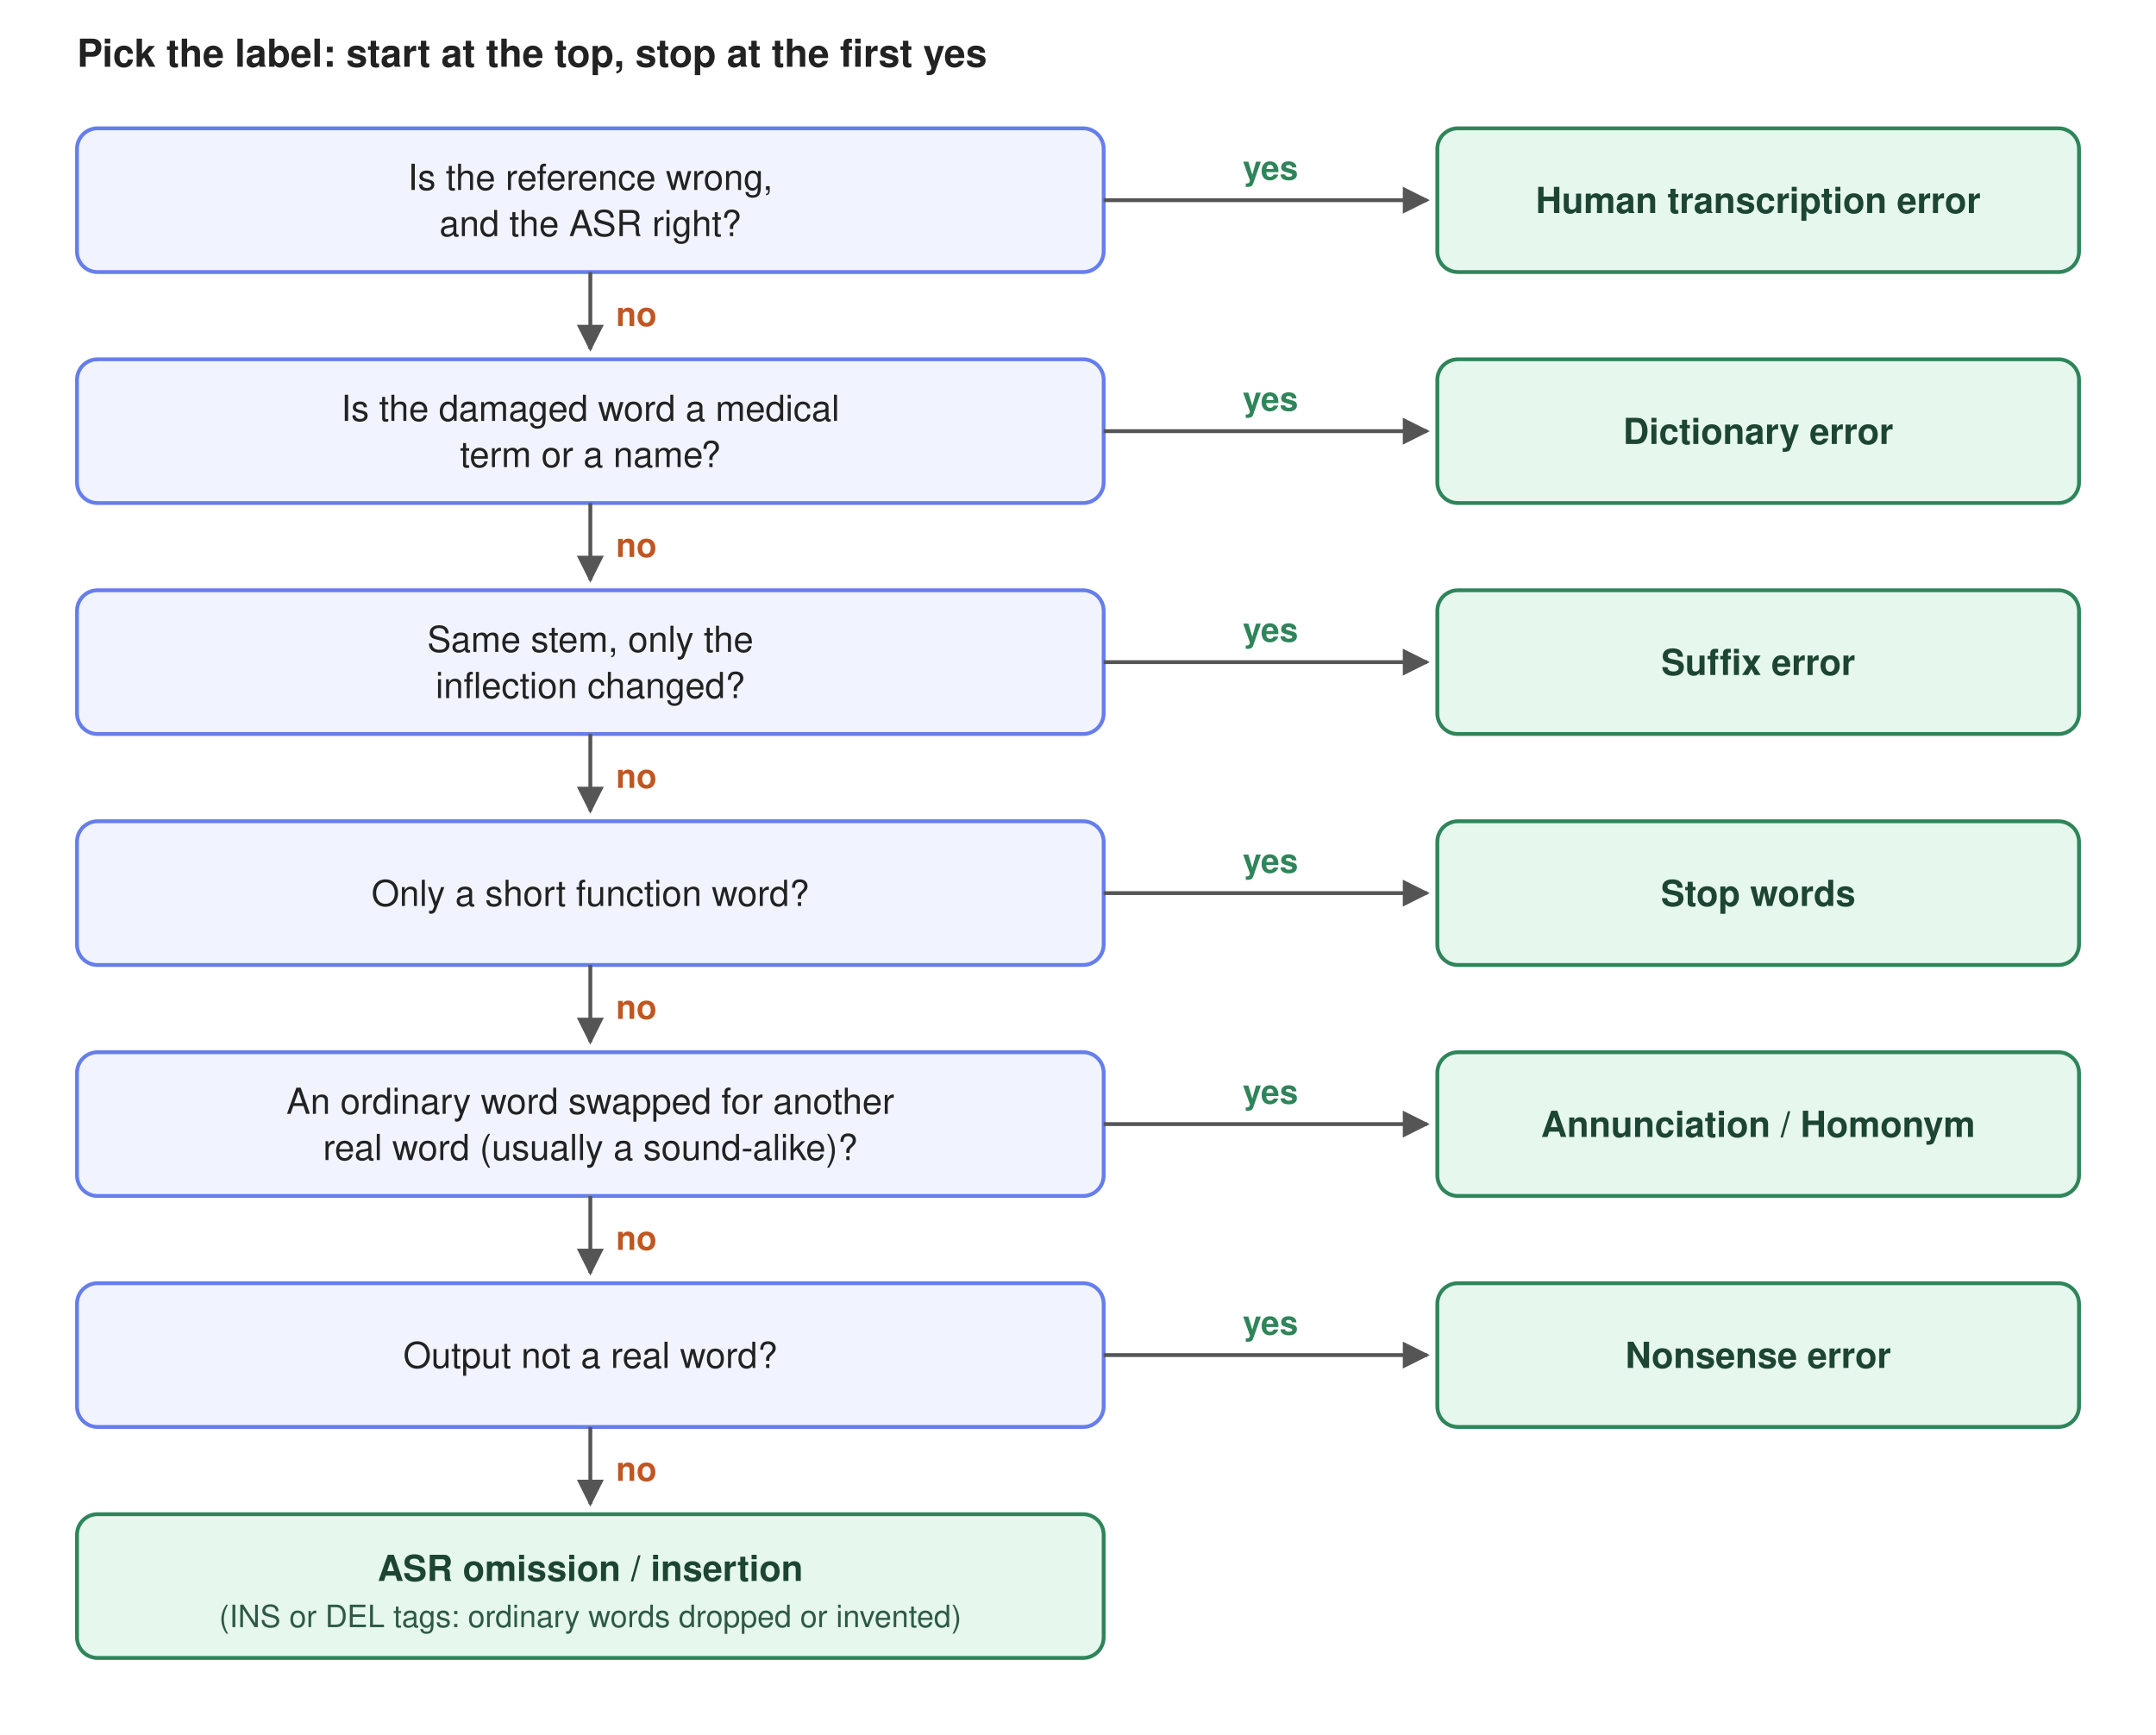
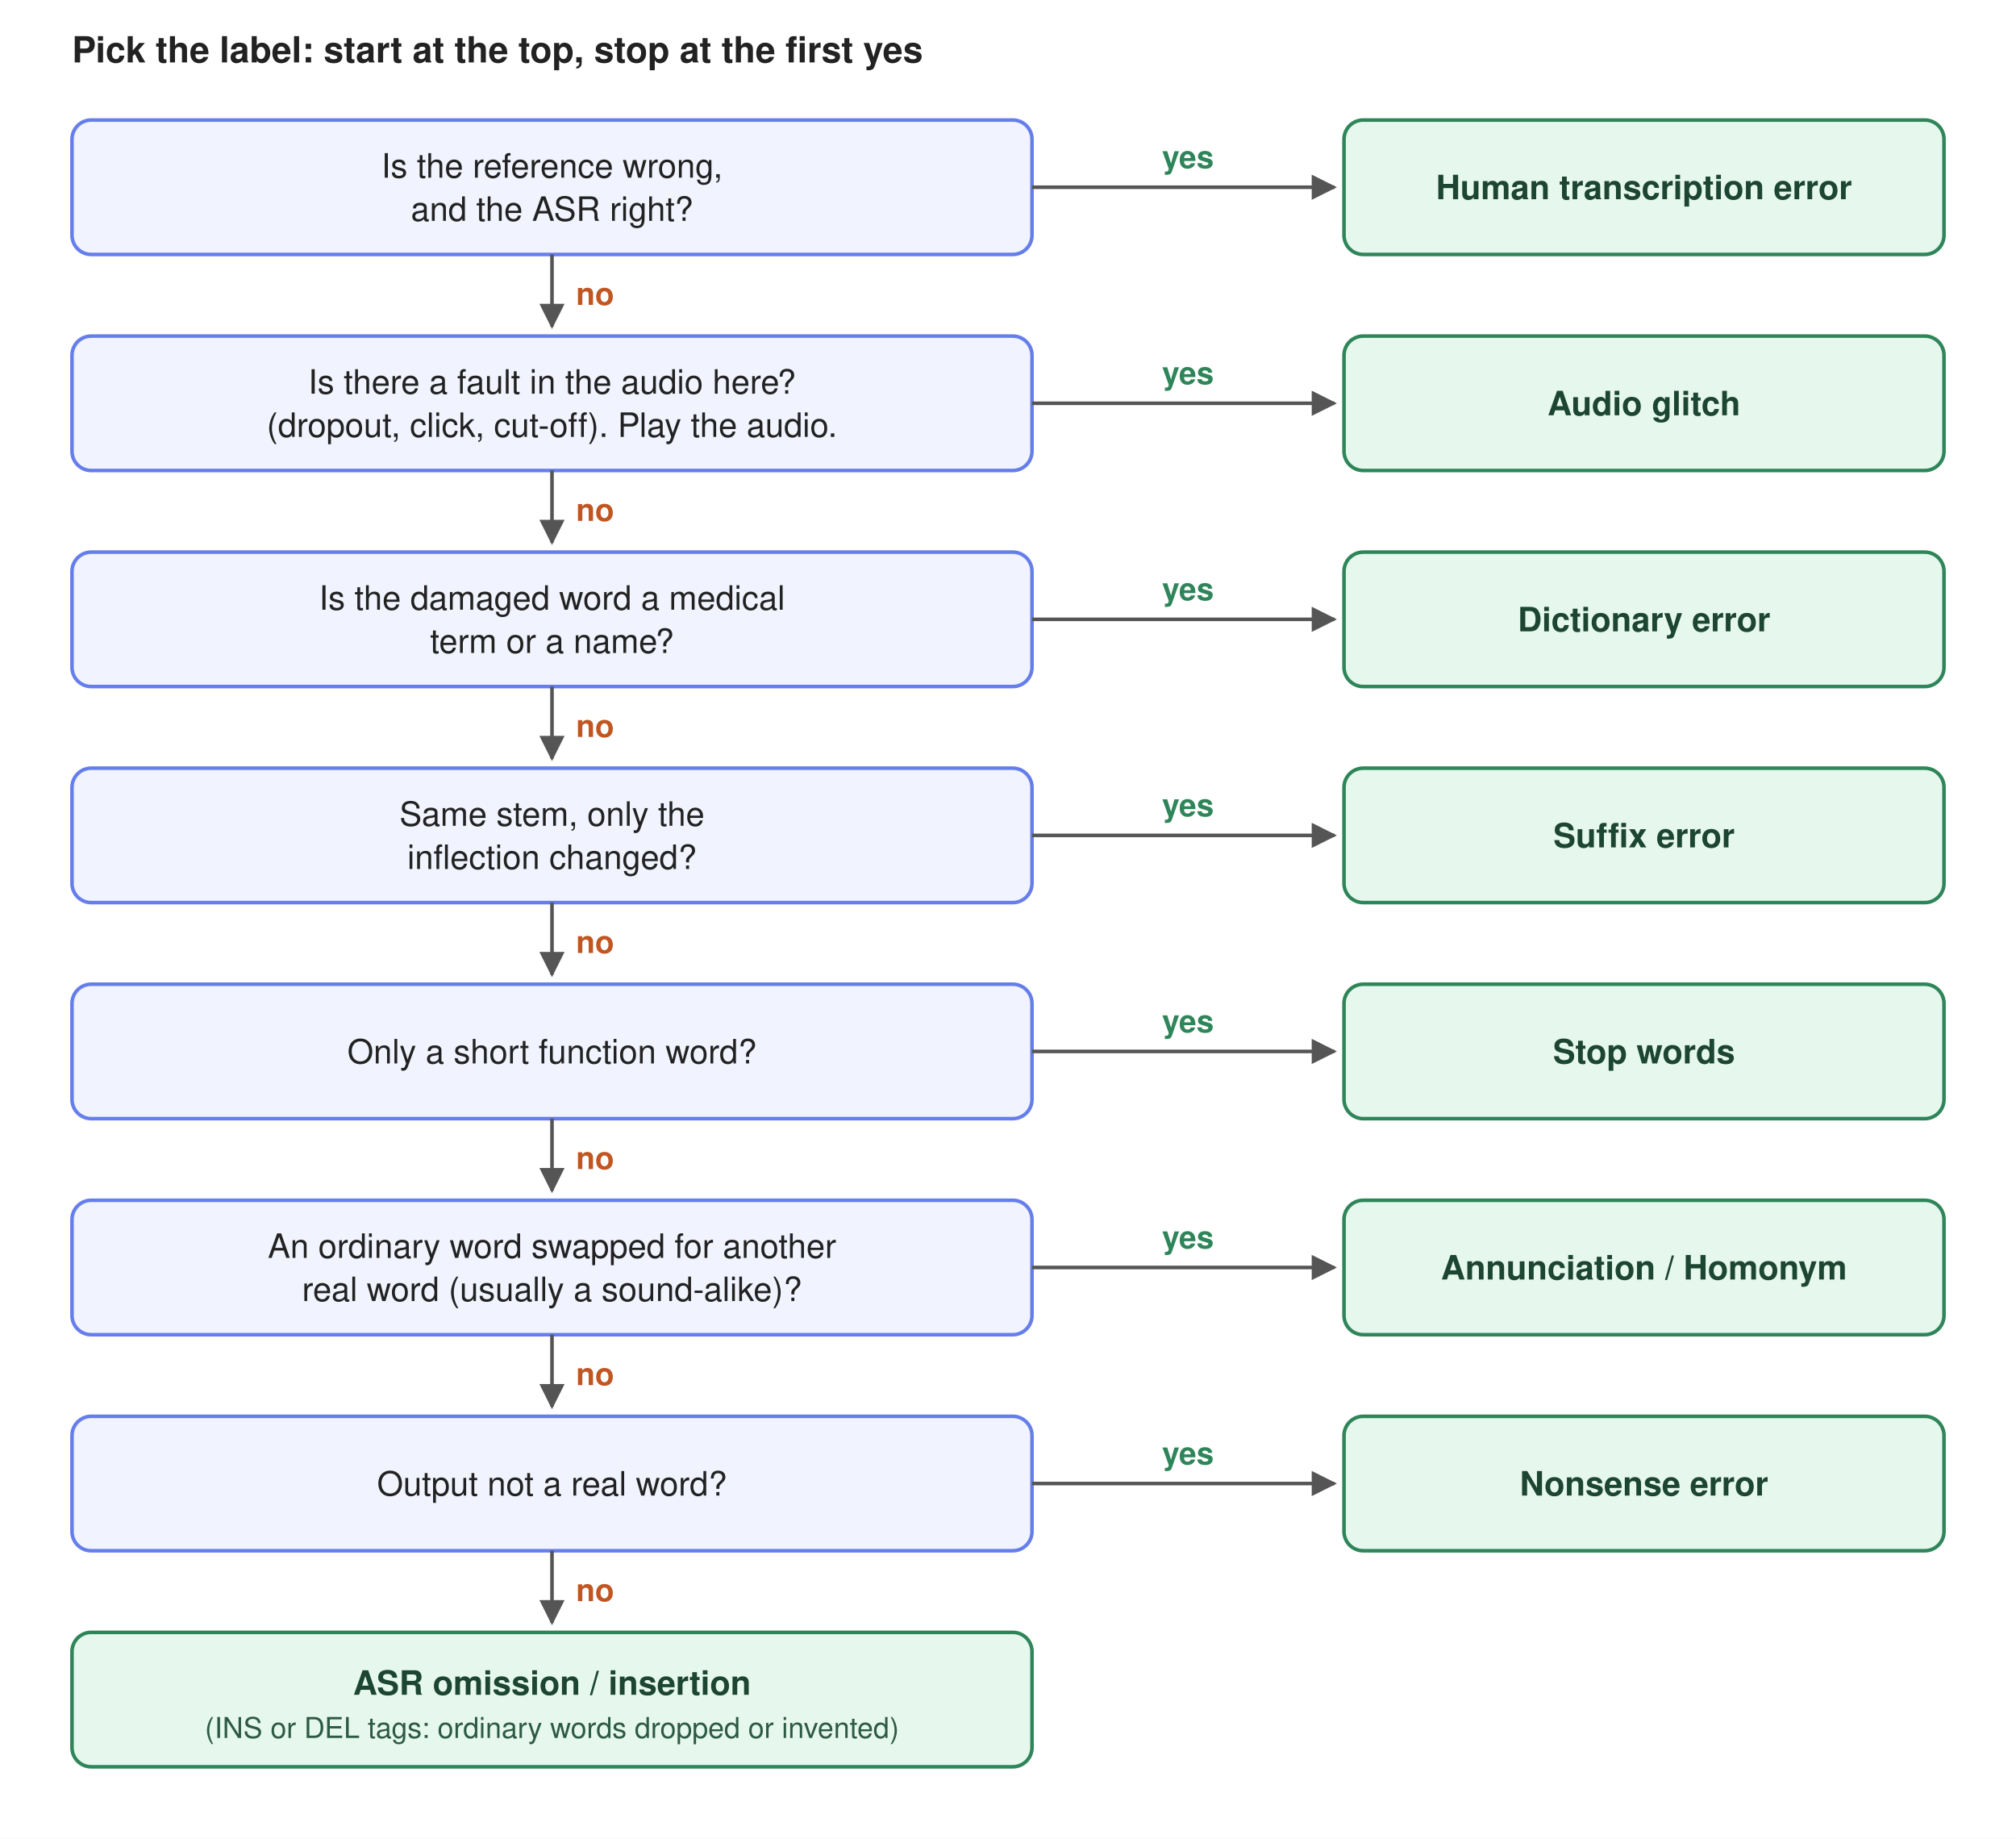
- <svg xmlns="http://www.w3.org/2000/svg" viewBox="0 0 840 676" width="840" font-family="Helvetica, Arial, sans-serif">
+ <svg xmlns="http://www.w3.org/2000/svg" viewBox="0 0 840 766" width="840" font-family="Helvetica, Arial, sans-serif">
  <rect width="100%" height="100%" fill="#ffffff" />
  <defs>
    <marker id="a" viewBox="0 0 10 10" refX="9" refY="5" markerWidth="7" markerHeight="7" orient="auto-start-reverse">
      <path d="M0 0L10 5L0 10z" fill="#555" />
    </marker>
  </defs>
  <text x="30" y="26" font-size="15" font-weight="700" fill="#222">Pick the label: start at the top, stop at the first yes</text>
  <rect x="30" y="50" width="400" height="56" rx="8" fill="#f1f4ff" stroke="#667eea" stroke-width="1.5" />
  <text x="230.0" y="74.0" font-size="14" text-anchor="middle" fill="#222">Is the reference wrong,</text>
  <text x="230.0" y="92.0" font-size="14" text-anchor="middle" fill="#222">and the ASR right?</text>
  <line x1="430" y1="78.0" x2="556" y2="78.0" stroke="#555" stroke-width="1.5" marker-end="url(#a)" />
  <text x="495.0" y="70.0" font-size="13" text-anchor="middle" fill="#2f855a" font-weight="700">yes</text>
  <rect x="560" y="50" width="250" height="56" rx="8" fill="#e6f7ee" stroke="#2f855a" stroke-width="1.5" />
  <text x="685.0" y="83.0" font-size="14" font-weight="700" text-anchor="middle" fill="#1c4532">Human transcription error</text>
  <line x1="230.0" y1="106" x2="230.0" y2="136" stroke="#555" stroke-width="1.5" marker-end="url(#a)" />
  <text x="240.0" y="127.0" font-size="13" fill="#c05621" font-weight="700">no</text>
  <rect x="30" y="140" width="400" height="56" rx="8" fill="#f1f4ff" stroke="#667eea" stroke-width="1.5" />
-   <text x="230.0" y="164.0" font-size="14" text-anchor="middle" fill="#222">Is the damaged word a medical</text>
-   <text x="230.0" y="182.0" font-size="14" text-anchor="middle" fill="#222">term or a name?</text>
+   <text x="230.0" y="164.0" font-size="14" text-anchor="middle" fill="#222">Is there a fault in the audio here?</text>
+   <text x="230.0" y="182.0" font-size="14" text-anchor="middle" fill="#222">(dropout, click, cut-off). Play the audio.</text>
  <line x1="430" y1="168.0" x2="556" y2="168.0" stroke="#555" stroke-width="1.5" marker-end="url(#a)" />
  <text x="495.0" y="160.0" font-size="13" text-anchor="middle" fill="#2f855a" font-weight="700">yes</text>
  <rect x="560" y="140" width="250" height="56" rx="8" fill="#e6f7ee" stroke="#2f855a" stroke-width="1.5" />
-   <text x="685.0" y="173.0" font-size="14" font-weight="700" text-anchor="middle" fill="#1c4532">Dictionary error</text>
+   <text x="685.0" y="173.0" font-size="14" font-weight="700" text-anchor="middle" fill="#1c4532">Audio glitch</text>
  <line x1="230.0" y1="196" x2="230.0" y2="226" stroke="#555" stroke-width="1.5" marker-end="url(#a)" />
  <text x="240.0" y="217.0" font-size="13" fill="#c05621" font-weight="700">no</text>
  <rect x="30" y="230" width="400" height="56" rx="8" fill="#f1f4ff" stroke="#667eea" stroke-width="1.5" />
-   <text x="230.0" y="254.0" font-size="14" text-anchor="middle" fill="#222">Same stem, only the</text>
-   <text x="230.0" y="272.0" font-size="14" text-anchor="middle" fill="#222">inflection changed?</text>
+   <text x="230.0" y="254.0" font-size="14" text-anchor="middle" fill="#222">Is the damaged word a medical</text>
+   <text x="230.0" y="272.0" font-size="14" text-anchor="middle" fill="#222">term or a name?</text>
  <line x1="430" y1="258.0" x2="556" y2="258.0" stroke="#555" stroke-width="1.5" marker-end="url(#a)" />
  <text x="495.0" y="250.0" font-size="13" text-anchor="middle" fill="#2f855a" font-weight="700">yes</text>
  <rect x="560" y="230" width="250" height="56" rx="8" fill="#e6f7ee" stroke="#2f855a" stroke-width="1.5" />
-   <text x="685.0" y="263.0" font-size="14" font-weight="700" text-anchor="middle" fill="#1c4532">Suffix error</text>
+   <text x="685.0" y="263.0" font-size="14" font-weight="700" text-anchor="middle" fill="#1c4532">Dictionary error</text>
  <line x1="230.0" y1="286" x2="230.0" y2="316" stroke="#555" stroke-width="1.5" marker-end="url(#a)" />
  <text x="240.0" y="307.0" font-size="13" fill="#c05621" font-weight="700">no</text>
  <rect x="30" y="320" width="400" height="56" rx="8" fill="#f1f4ff" stroke="#667eea" stroke-width="1.5" />
-   <text x="230.0" y="353.0" font-size="14" text-anchor="middle" fill="#222">Only a short function word?</text>
+   <text x="230.0" y="344.0" font-size="14" text-anchor="middle" fill="#222">Same stem, only the</text>
+   <text x="230.0" y="362.0" font-size="14" text-anchor="middle" fill="#222">inflection changed?</text>
  <line x1="430" y1="348.0" x2="556" y2="348.0" stroke="#555" stroke-width="1.5" marker-end="url(#a)" />
  <text x="495.0" y="340.0" font-size="13" text-anchor="middle" fill="#2f855a" font-weight="700">yes</text>
  <rect x="560" y="320" width="250" height="56" rx="8" fill="#e6f7ee" stroke="#2f855a" stroke-width="1.5" />
-   <text x="685.0" y="353.0" font-size="14" font-weight="700" text-anchor="middle" fill="#1c4532">Stop words</text>
+   <text x="685.0" y="353.0" font-size="14" font-weight="700" text-anchor="middle" fill="#1c4532">Suffix error</text>
  <line x1="230.0" y1="376" x2="230.0" y2="406" stroke="#555" stroke-width="1.5" marker-end="url(#a)" />
  <text x="240.0" y="397.0" font-size="13" fill="#c05621" font-weight="700">no</text>
  <rect x="30" y="410" width="400" height="56" rx="8" fill="#f1f4ff" stroke="#667eea" stroke-width="1.5" />
-   <text x="230.0" y="434.0" font-size="14" text-anchor="middle" fill="#222">An ordinary word swapped for another</text>
-   <text x="230.0" y="452.0" font-size="14" text-anchor="middle" fill="#222">real word (usually a sound-alike)?</text>
+   <text x="230.0" y="443.0" font-size="14" text-anchor="middle" fill="#222">Only a short function word?</text>
  <line x1="430" y1="438.0" x2="556" y2="438.0" stroke="#555" stroke-width="1.5" marker-end="url(#a)" />
  <text x="495.0" y="430.0" font-size="13" text-anchor="middle" fill="#2f855a" font-weight="700">yes</text>
  <rect x="560" y="410" width="250" height="56" rx="8" fill="#e6f7ee" stroke="#2f855a" stroke-width="1.5" />
-   <text x="685.0" y="443.0" font-size="14" font-weight="700" text-anchor="middle" fill="#1c4532">Annunciation / Homonym</text>
+   <text x="685.0" y="443.0" font-size="14" font-weight="700" text-anchor="middle" fill="#1c4532">Stop words</text>
  <line x1="230.0" y1="466" x2="230.0" y2="496" stroke="#555" stroke-width="1.5" marker-end="url(#a)" />
  <text x="240.0" y="487.0" font-size="13" fill="#c05621" font-weight="700">no</text>
  <rect x="30" y="500" width="400" height="56" rx="8" fill="#f1f4ff" stroke="#667eea" stroke-width="1.5" />
-   <text x="230.0" y="533.0" font-size="14" text-anchor="middle" fill="#222">Output not a real word?</text>
+   <text x="230.0" y="524.0" font-size="14" text-anchor="middle" fill="#222">An ordinary word swapped for another</text>
+   <text x="230.0" y="542.0" font-size="14" text-anchor="middle" fill="#222">real word (usually a sound-alike)?</text>
  <line x1="430" y1="528.0" x2="556" y2="528.0" stroke="#555" stroke-width="1.5" marker-end="url(#a)" />
  <text x="495.0" y="520.0" font-size="13" text-anchor="middle" fill="#2f855a" font-weight="700">yes</text>
  <rect x="560" y="500" width="250" height="56" rx="8" fill="#e6f7ee" stroke="#2f855a" stroke-width="1.5" />
-   <text x="685.0" y="533.0" font-size="14" font-weight="700" text-anchor="middle" fill="#1c4532">Nonsense error</text>
+   <text x="685.0" y="533.0" font-size="14" font-weight="700" text-anchor="middle" fill="#1c4532">Annunciation / Homonym</text>
  <line x1="230.0" y1="556" x2="230.0" y2="586" stroke="#555" stroke-width="1.5" marker-end="url(#a)" />
  <text x="240.0" y="577.0" font-size="13" fill="#c05621" font-weight="700">no</text>
-   <rect x="30" y="590" width="400" height="56" rx="8" fill="#e6f7ee" stroke="#2f855a" stroke-width="1.5" />
-   <text x="230.0" y="616.0" font-size="14" font-weight="700" text-anchor="middle" fill="#1c4532">ASR omission / insertion</text>
-   <text x="230.0" y="634.0" font-size="12" text-anchor="middle" fill="#2d5a44">(INS or DEL tags: ordinary words dropped or invented)</text>
+   <rect x="30" y="590" width="400" height="56" rx="8" fill="#f1f4ff" stroke="#667eea" stroke-width="1.5" />
+   <text x="230.0" y="623.0" font-size="14" text-anchor="middle" fill="#222">Output not a real word?</text>
+   <line x1="430" y1="618.0" x2="556" y2="618.0" stroke="#555" stroke-width="1.5" marker-end="url(#a)" />
+   <text x="495.0" y="610.0" font-size="13" text-anchor="middle" fill="#2f855a" font-weight="700">yes</text>
+   <rect x="560" y="590" width="250" height="56" rx="8" fill="#e6f7ee" stroke="#2f855a" stroke-width="1.5" />
+   <text x="685.0" y="623.0" font-size="14" font-weight="700" text-anchor="middle" fill="#1c4532">Nonsense error</text>
+   <line x1="230.0" y1="646" x2="230.0" y2="676" stroke="#555" stroke-width="1.5" marker-end="url(#a)" />
+   <text x="240.0" y="667.0" font-size="13" fill="#c05621" font-weight="700">no</text>
+   <rect x="30" y="680" width="400" height="56" rx="8" fill="#e6f7ee" stroke="#2f855a" stroke-width="1.5" />
+   <text x="230.0" y="706.0" font-size="14" font-weight="700" text-anchor="middle" fill="#1c4532">ASR omission / insertion</text>
+   <text x="230.0" y="724.0" font-size="12" text-anchor="middle" fill="#2d5a44">(INS or DEL tags: ordinary words dropped or invented)</text>
</svg>
